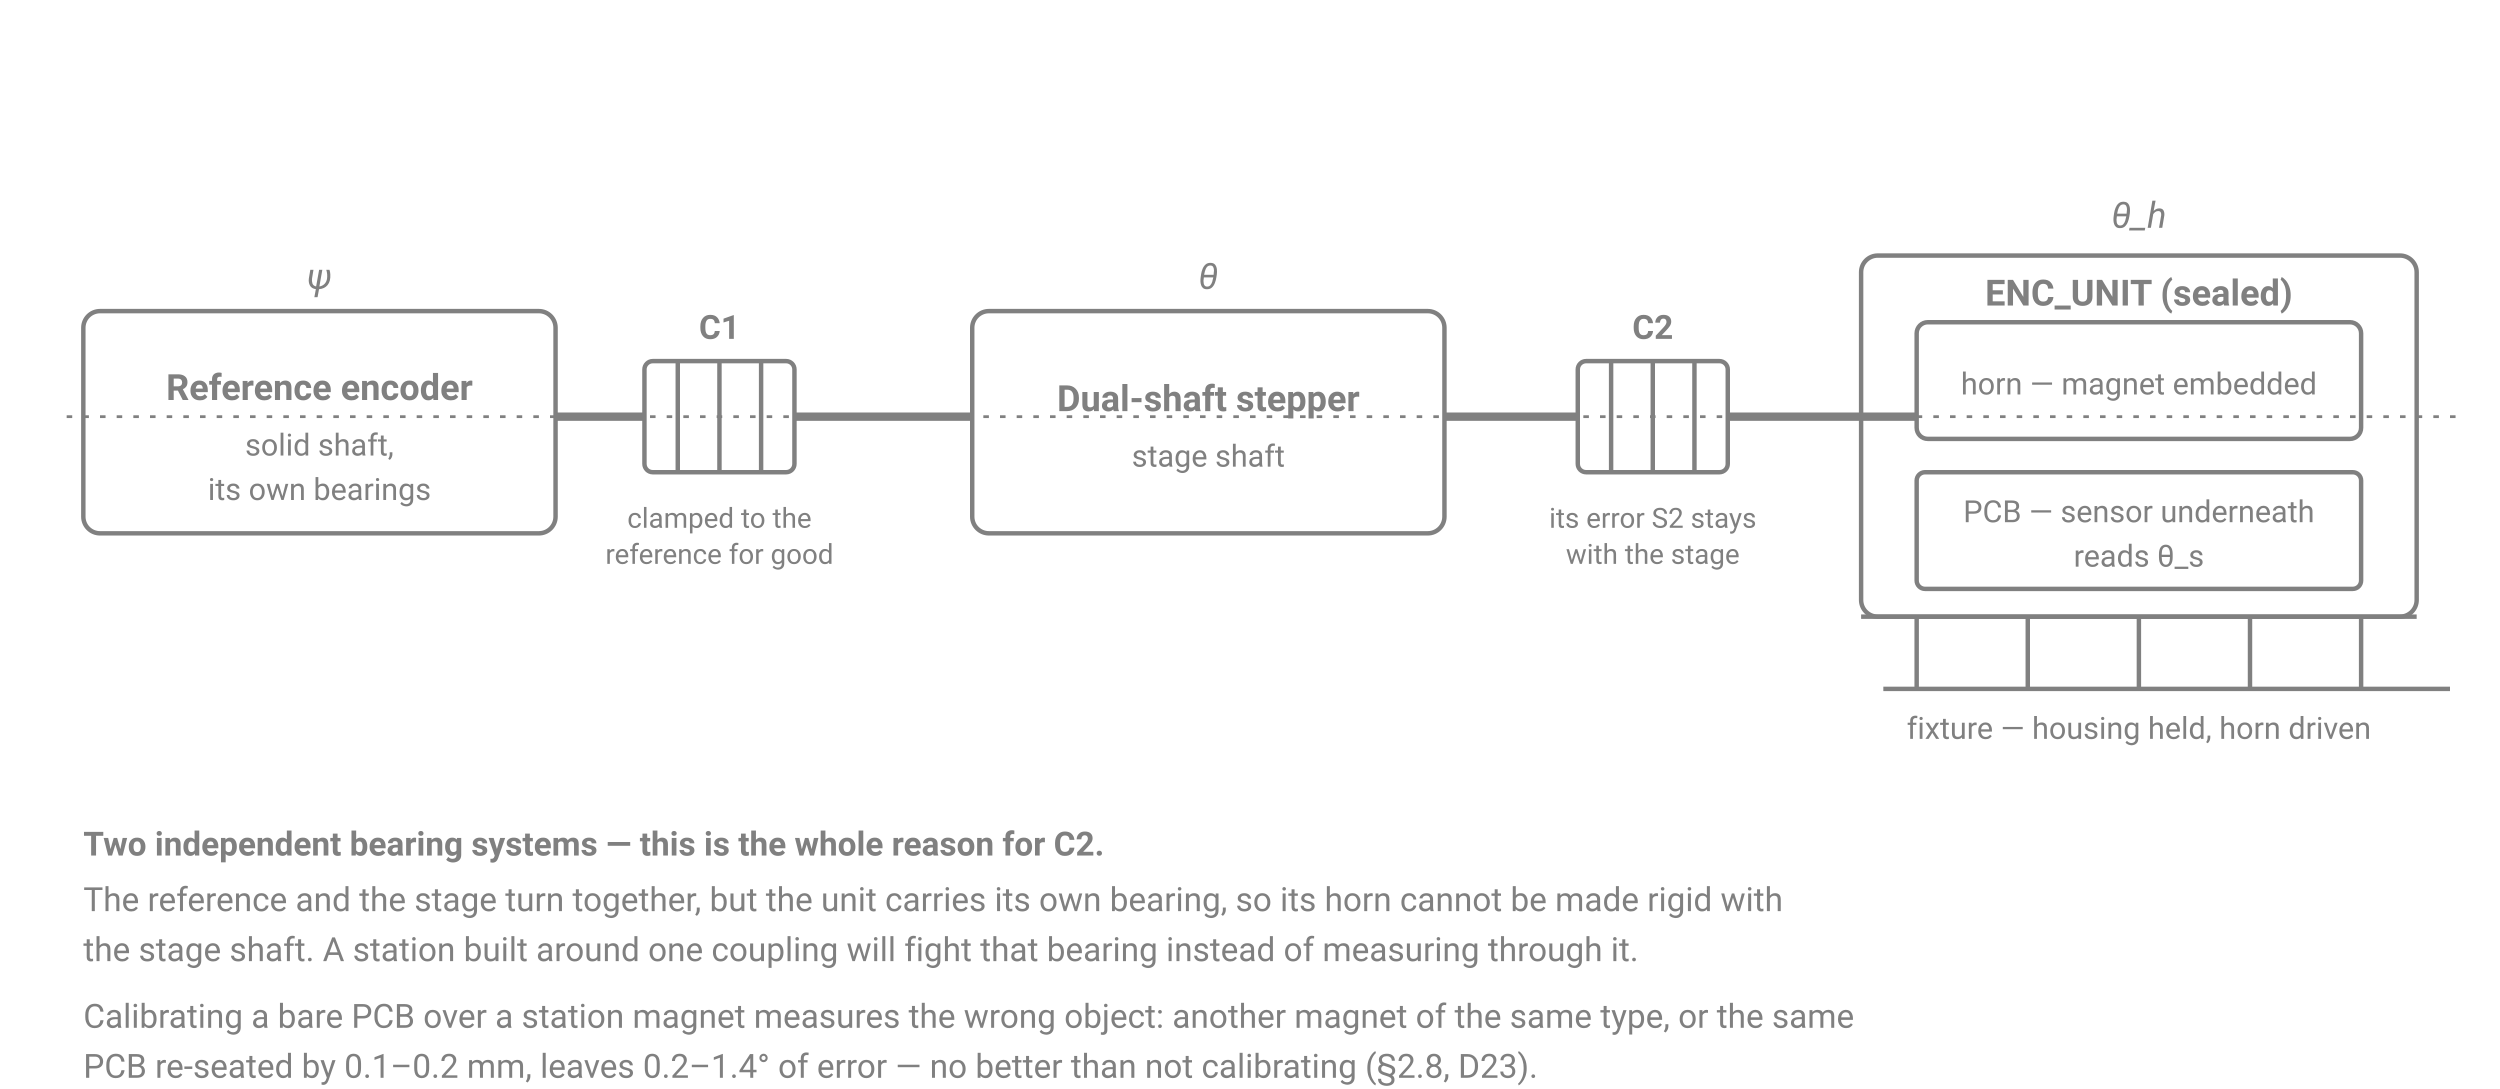
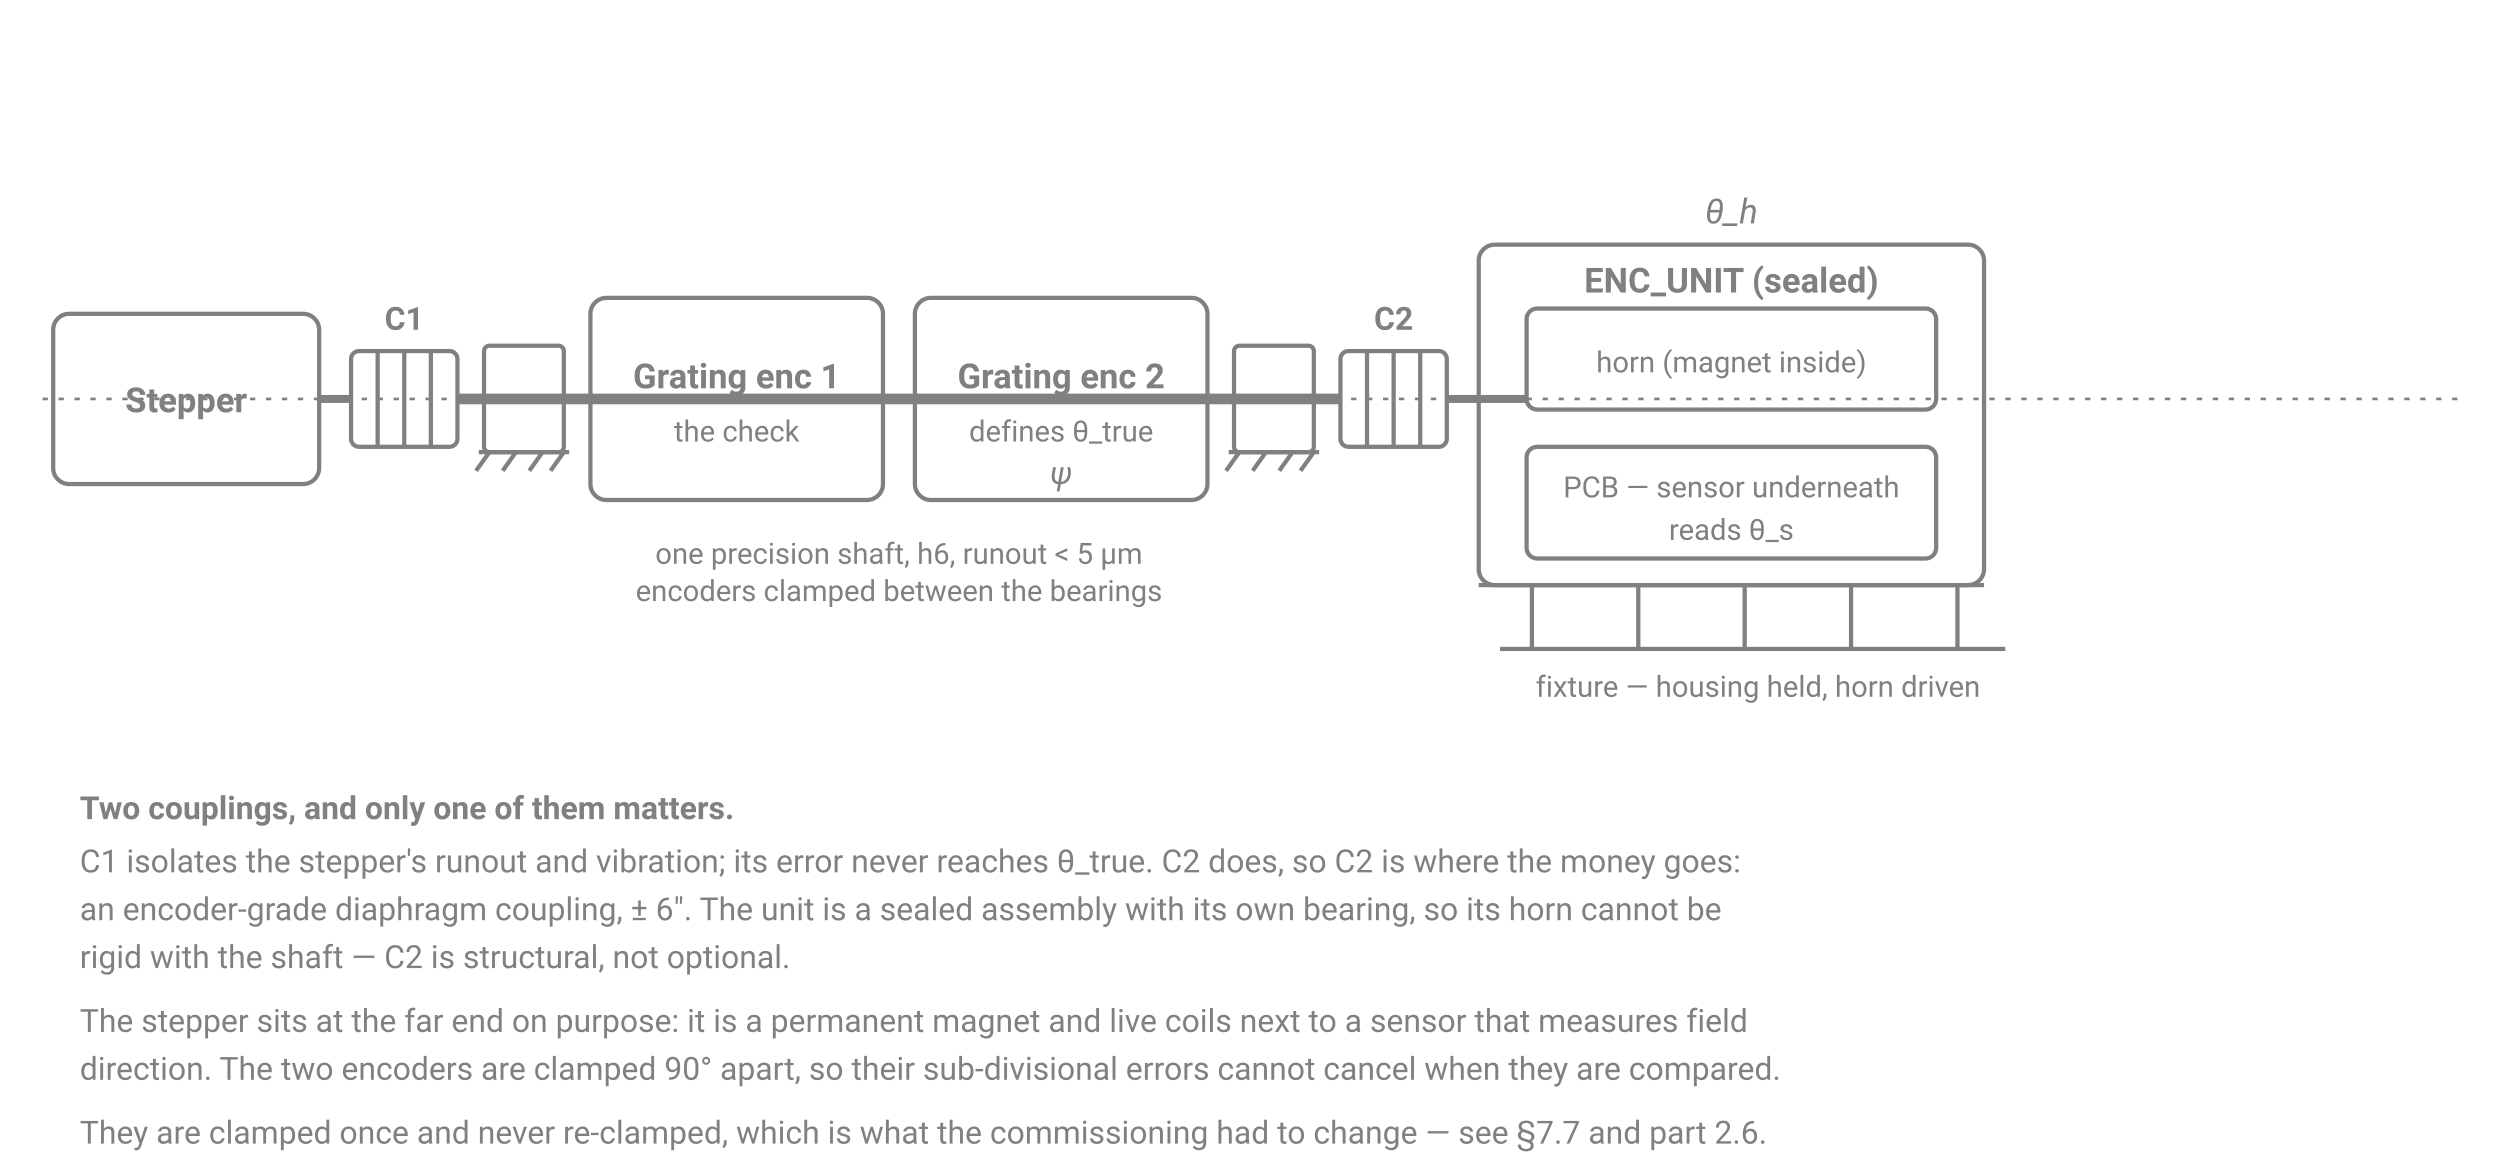
- <svg xmlns="http://www.w3.org/2000/svg" viewBox="0 0 900 392" width="900" height="392" font-family="ui-sans-serif,-apple-system,Segoe UI,Roboto,Helvetica,Arial,sans-serif">
-   <line x1="24" y1="150" x2="884" y2="150" stroke="#808080" stroke-width="1" stroke-dasharray="2 4" />
+ <svg xmlns="http://www.w3.org/2000/svg" viewBox="0 0 940 440" width="940" height="440" font-family="ui-sans-serif,-apple-system,Segoe UI,Roboto,Helvetica,Arial,sans-serif">
+   <line x1="16" y1="150" x2="924" y2="150" stroke="#808080" stroke-width="1" stroke-dasharray="2 4" />
  <g stroke="#808080" fill="none" stroke-width="1.6">
-     <rect x="30" y="112" width="170" height="80" rx="6" />
-     <rect x="350" y="112" width="170" height="80" rx="6" />
-     <rect x="670" y="92" width="200" height="130" rx="6" />
-     <rect x="690" y="116" width="160" height="42" rx="4" />
-     <rect x="690" y="170" width="160" height="42" rx="3" />
+     <rect x="20" y="118" width="100" height="64" rx="6" />
+     <rect x="222" y="112" width="110" height="76" rx="6" />
+     <rect x="344" y="112" width="110" height="76" rx="6" />
+     <rect x="556" y="92" width="190" height="128" rx="6" />
+     <rect x="574" y="116" width="154" height="38" rx="4" />
+     <rect x="574" y="168" width="154" height="42" rx="4" />
  </g>
-   <g stroke="#808080" stroke-width="3" fill="none">
-     <path d="M200 150 H232" />
-     <path d="M286 150 H350" />
-     <path d="M520 150 H568" />
-     <path d="M622 150 H690" />
+   <path d="M172 150 H504" stroke="#808080" stroke-width="4" fill="none" />
+   <path d="M120 150 H132 M544 150 H574" stroke="#808080" stroke-width="3" fill="none" />
+   <g stroke="#808080" stroke-width="1.6" fill="none">
+     <rect x="132" y="132" width="40" height="36" rx="3" />
+     <path d="M142 132 V168 M152 132 V168 M162 132 V168" />
+     <rect x="504" y="132" width="40" height="36" rx="3" />
+     <path d="M514 132 V168 M524 132 V168 M534 132 V168" />
  </g>
  <g stroke="#808080" stroke-width="1.6" fill="none">
-     <rect x="232" y="130" width="54" height="40" rx="3" />
-     <path d="M244 130 V170 M259 130 V170 M274 130 V170" />
-     <rect x="568" y="130" width="54" height="40" rx="3" />
-     <path d="M580 130 V170 M595 130 V170 M610 130 V170" />
+     <rect x="182" y="130" width="30" height="40" rx="2" />
+     <path d="M180 170 H214 M184 170 l-5 7 M194 170 l-5 7 M204 170 l-5 7 M212 170 l-5 7" />
+     <rect x="464" y="130" width="30" height="40" rx="2" />
+     <path d="M462 170 H496 M466 170 l-5 7 M476 170 l-5 7 M486 170 l-5 7 M494 170 l-5 7" />
  </g>
  <g stroke="#808080" stroke-width="1.6" fill="none">
-     <path d="M670 222 H870" />
-     <path d="M690 222 V248 M730 222 V248 M770 222 V248 M810 222 V248 M850 222 V248" />
-     <path d="M678 248 H882" />
+     <path d="M556 220 H746" />
+     <path d="M576 220 V244 M616 220 V244 M656 220 V244 M696 220 V244 M736 220 V244" />
+     <path d="M564 244 H754" />
  </g>
  <g fill="#808080" font-size="13">
-     <text x="115" y="104" text-anchor="middle" font-style="italic">ψ</text>
-     <text x="115" y="144" text-anchor="middle" font-weight="600">Reference encoder</text>
-     <text x="115" y="164" text-anchor="middle" font-size="11">solid shaft,</text>
-     <text x="115" y="180" text-anchor="middle" font-size="11">its own bearings</text>
-     <text x="259" y="122" text-anchor="middle" font-size="12" font-weight="600">C1</text>
-     <text x="259" y="190" text-anchor="middle" font-size="10">clamped to the</text>
-     <text x="259" y="203" text-anchor="middle" font-size="10">reference for good</text>
-     <text x="435" y="104" text-anchor="middle" font-style="italic">θ</text>
-     <text x="435" y="148" text-anchor="middle" font-weight="600">Dual-shaft stepper</text>
-     <text x="435" y="168" text-anchor="middle" font-size="11">stage shaft</text>
-     <text x="595" y="122" text-anchor="middle" font-size="12" font-weight="600">C2</text>
-     <text x="595" y="190" text-anchor="middle" font-size="10">its error S2 stays</text>
-     <text x="595" y="203" text-anchor="middle" font-size="10">with the stage</text>
-     <text x="770" y="82" text-anchor="middle" font-style="italic">θ_h</text>
-     <text x="770" y="110" text-anchor="middle" font-weight="600">ENC_UNIT (sealed)</text>
-     <text x="770" y="142" text-anchor="middle" font-size="11">horn — magnet embedded</text>
-     <text x="770" y="188" text-anchor="middle" font-size="11">PCB — sensor underneath</text>
-     <text x="770" y="204" text-anchor="middle" font-size="11">reads θ_s</text>
-     <text x="770" y="266" text-anchor="middle" font-size="11">fixture — housing held, horn driven</text>
+     <text x="70" y="155" text-anchor="middle" font-weight="600">Stepper</text>
+     <text x="152" y="124" text-anchor="middle" font-size="12" font-weight="600">C1</text>
+     <text x="524" y="124" text-anchor="middle" font-size="12" font-weight="600">C2</text>
+     <text x="277" y="146" text-anchor="middle" font-weight="600">Grating enc 1</text>
+     <text x="277" y="166" text-anchor="middle" font-size="11">the check</text>
+     <text x="399" y="146" text-anchor="middle" font-weight="600">Grating enc 2</text>
+     <text x="399" y="166" text-anchor="middle" font-size="11">defines θ_true</text>
+     <text x="399" y="182" text-anchor="middle" font-size="12" font-style="italic">ψ</text>
+     <text x="651" y="84" text-anchor="middle" font-style="italic">θ_h</text>
+     <text x="651" y="110" text-anchor="middle" font-weight="600">ENC_UNIT (sealed)</text>
+     <text x="651" y="140" text-anchor="middle" font-size="11">horn (magnet inside)</text>
+     <text x="651" y="187" text-anchor="middle" font-size="11">PCB — sensor underneath</text>
+     <text x="651" y="203" text-anchor="middle" font-size="11">reads θ_s</text>
+     <text x="661" y="262" text-anchor="middle" font-size="11">fixture — housing held, horn driven</text>
+     <text x="338" y="212" text-anchor="middle" font-size="11">one precision shaft, h6, runout &lt; 5 µm</text>
+     <text x="338" y="226" text-anchor="middle" font-size="11">encoders clamped between the bearings</text>
  </g>
  <g fill="#808080" font-size="12">
-     <text x="30" y="308" font-weight="600">Two independent bearing systems — this is the whole reason for C2.</text>
-     <text x="30" y="328">The reference and the stage turn together, but the unit carries its own bearing, so its horn cannot be made rigid with</text>
-     <text x="30" y="346">the stage shaft. A station built around one coupling will fight that bearing instead of measuring through it.</text>
-     <text x="30" y="370">Calibrating a bare PCB over a station magnet measures the wrong object: another magnet of the same type, or the same</text>
-     <text x="30" y="388">PCB re-seated by 0.1–0.2 mm, leaves 0.2–1.4° of error — no better than not calibrating (§2.8, D23).</text>
+     <text x="30" y="308" font-weight="600">Two couplings, and only one of them matters.</text>
+     <text x="30" y="328">C1 isolates the stepper's runout and vibration; its error never reaches θ_true. C2 does, so C2 is where the money goes:</text>
+     <text x="30" y="346">an encoder-grade diaphragm coupling, ± 6″. The unit is a sealed assembly with its own bearing, so its horn cannot be</text>
+     <text x="30" y="364">rigid with the shaft — C2 is structural, not optional.</text>
+     <text x="30" y="388">The stepper sits at the far end on purpose: it is a permanent magnet and live coils next to a sensor that measures field</text>
+     <text x="30" y="406">direction. The two encoders are clamped 90° apart, so their sub-divisional errors cannot cancel when they are compared.</text>
+     <text x="30" y="430">They are clamped once and never re-clamped, which is what the commissioning had to change — see §7.7 and part 2.6.</text>
  </g>
</svg>
